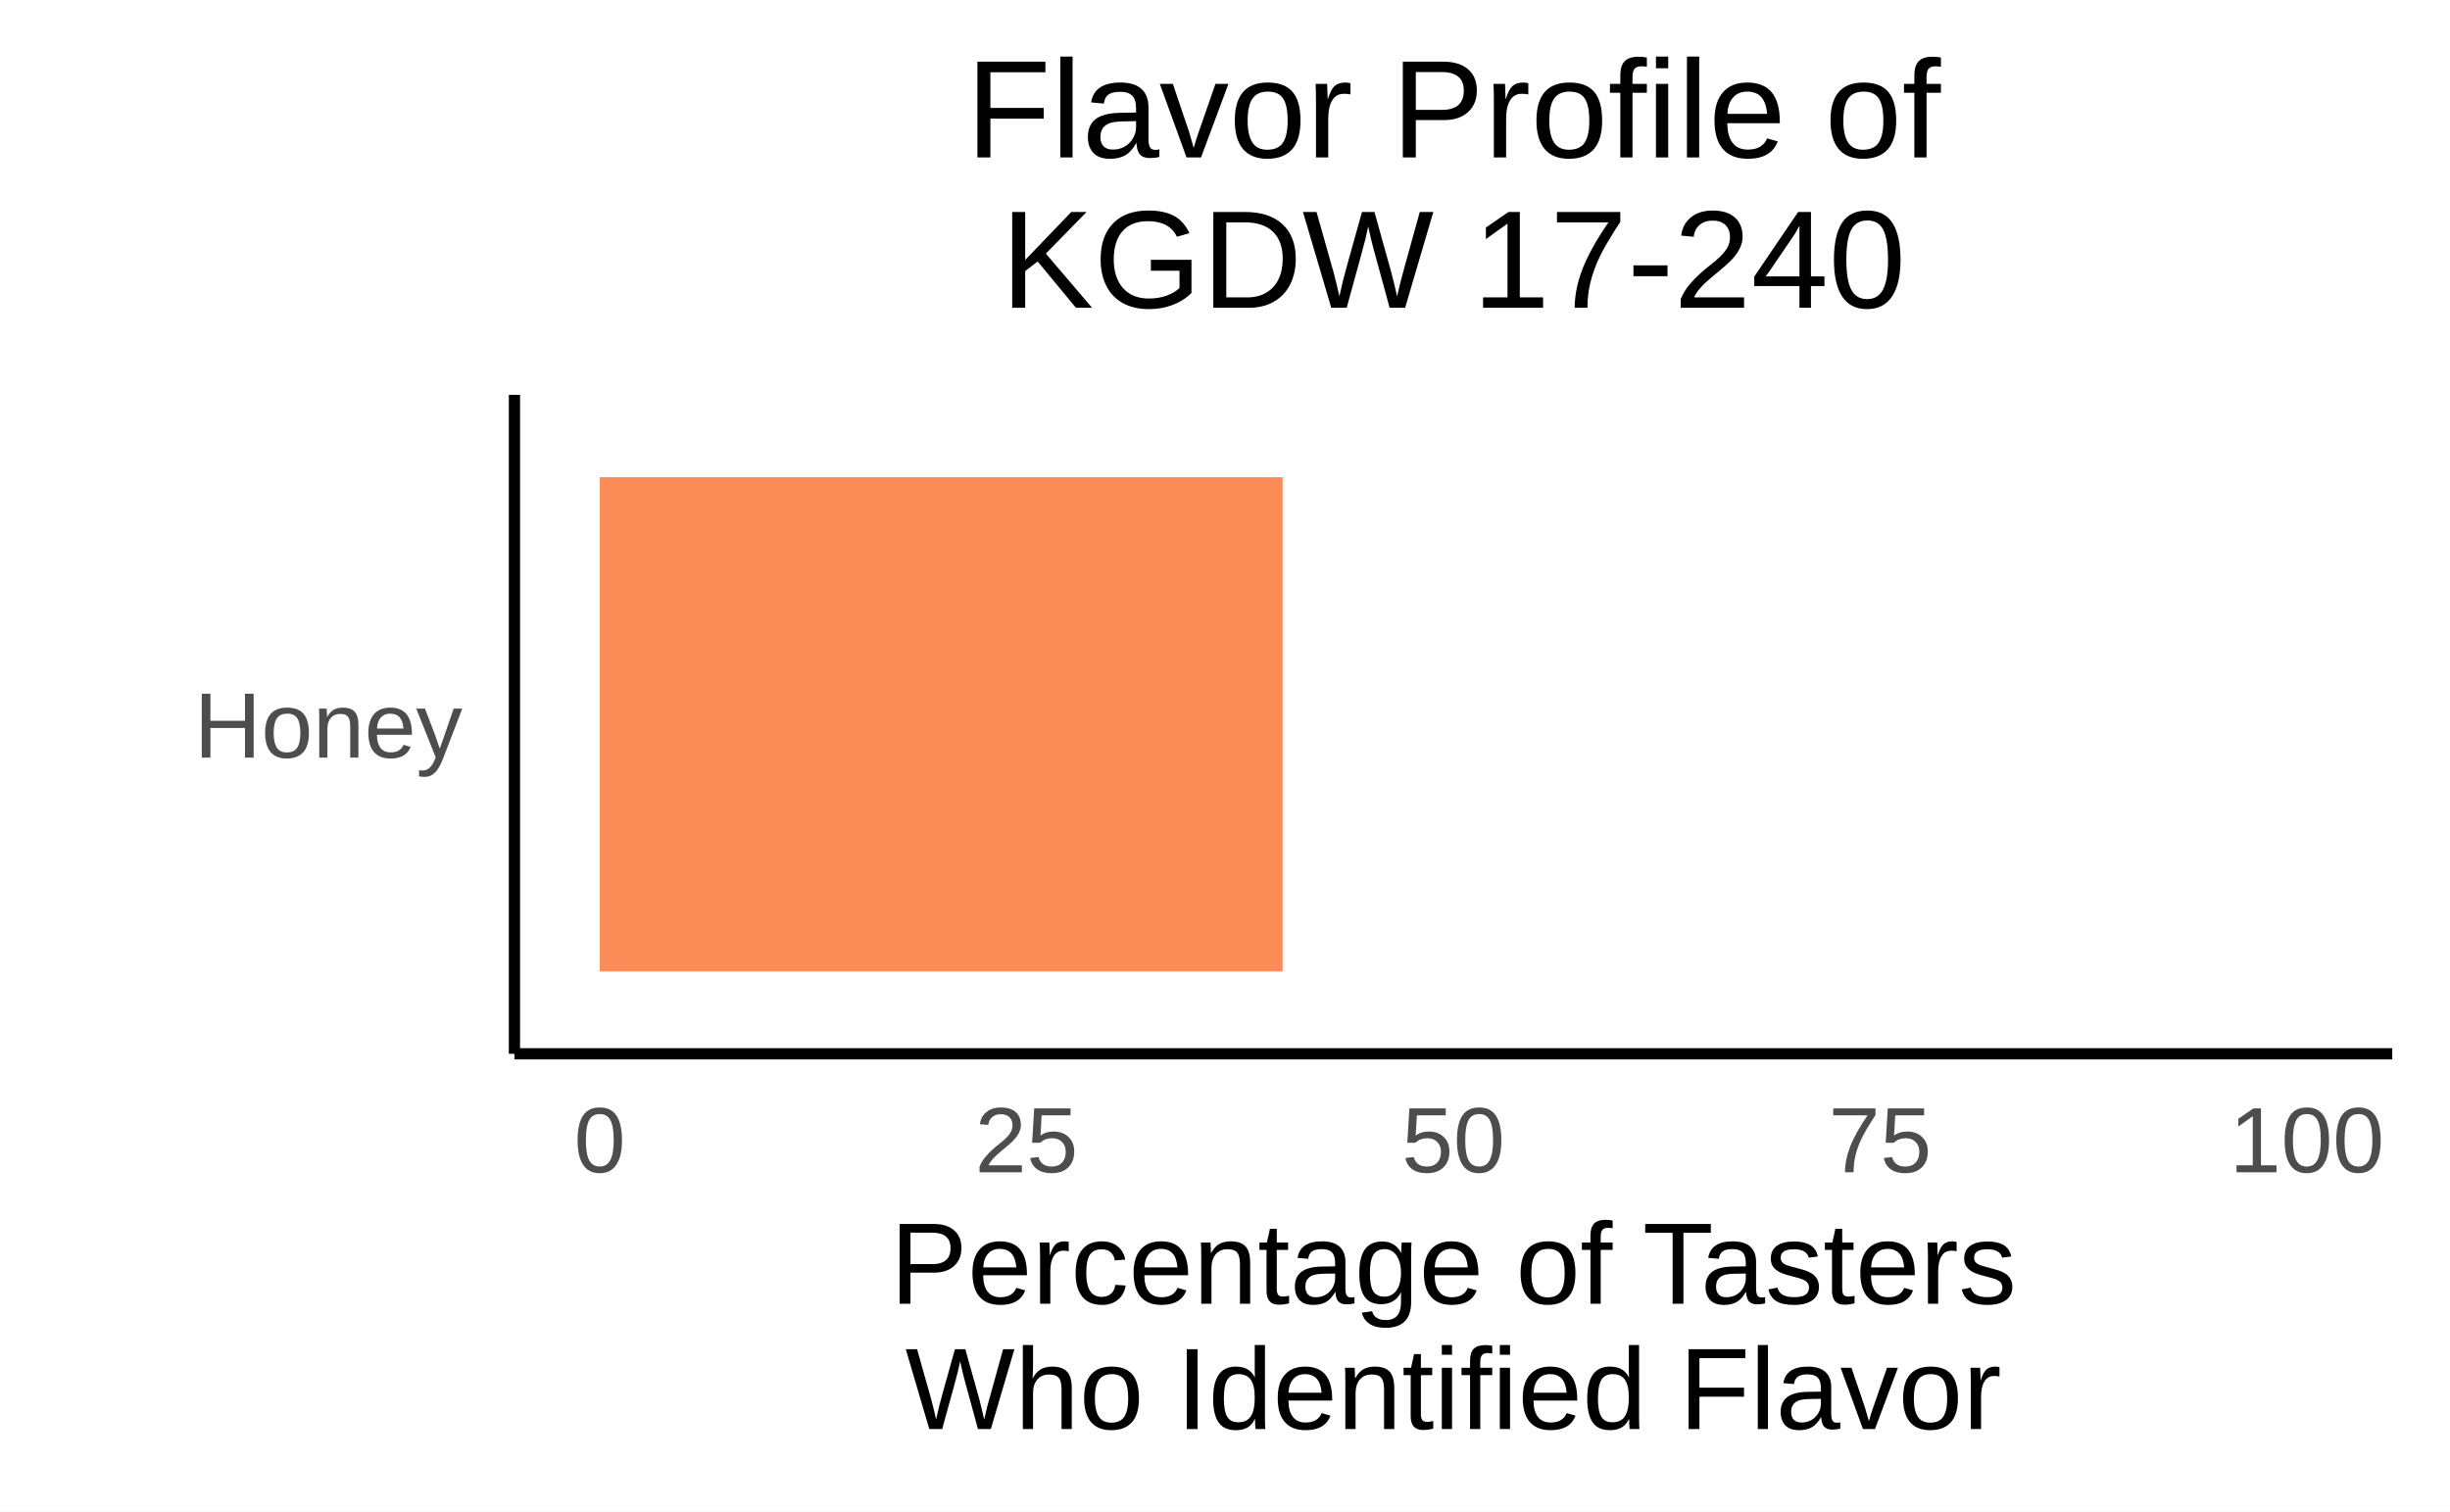
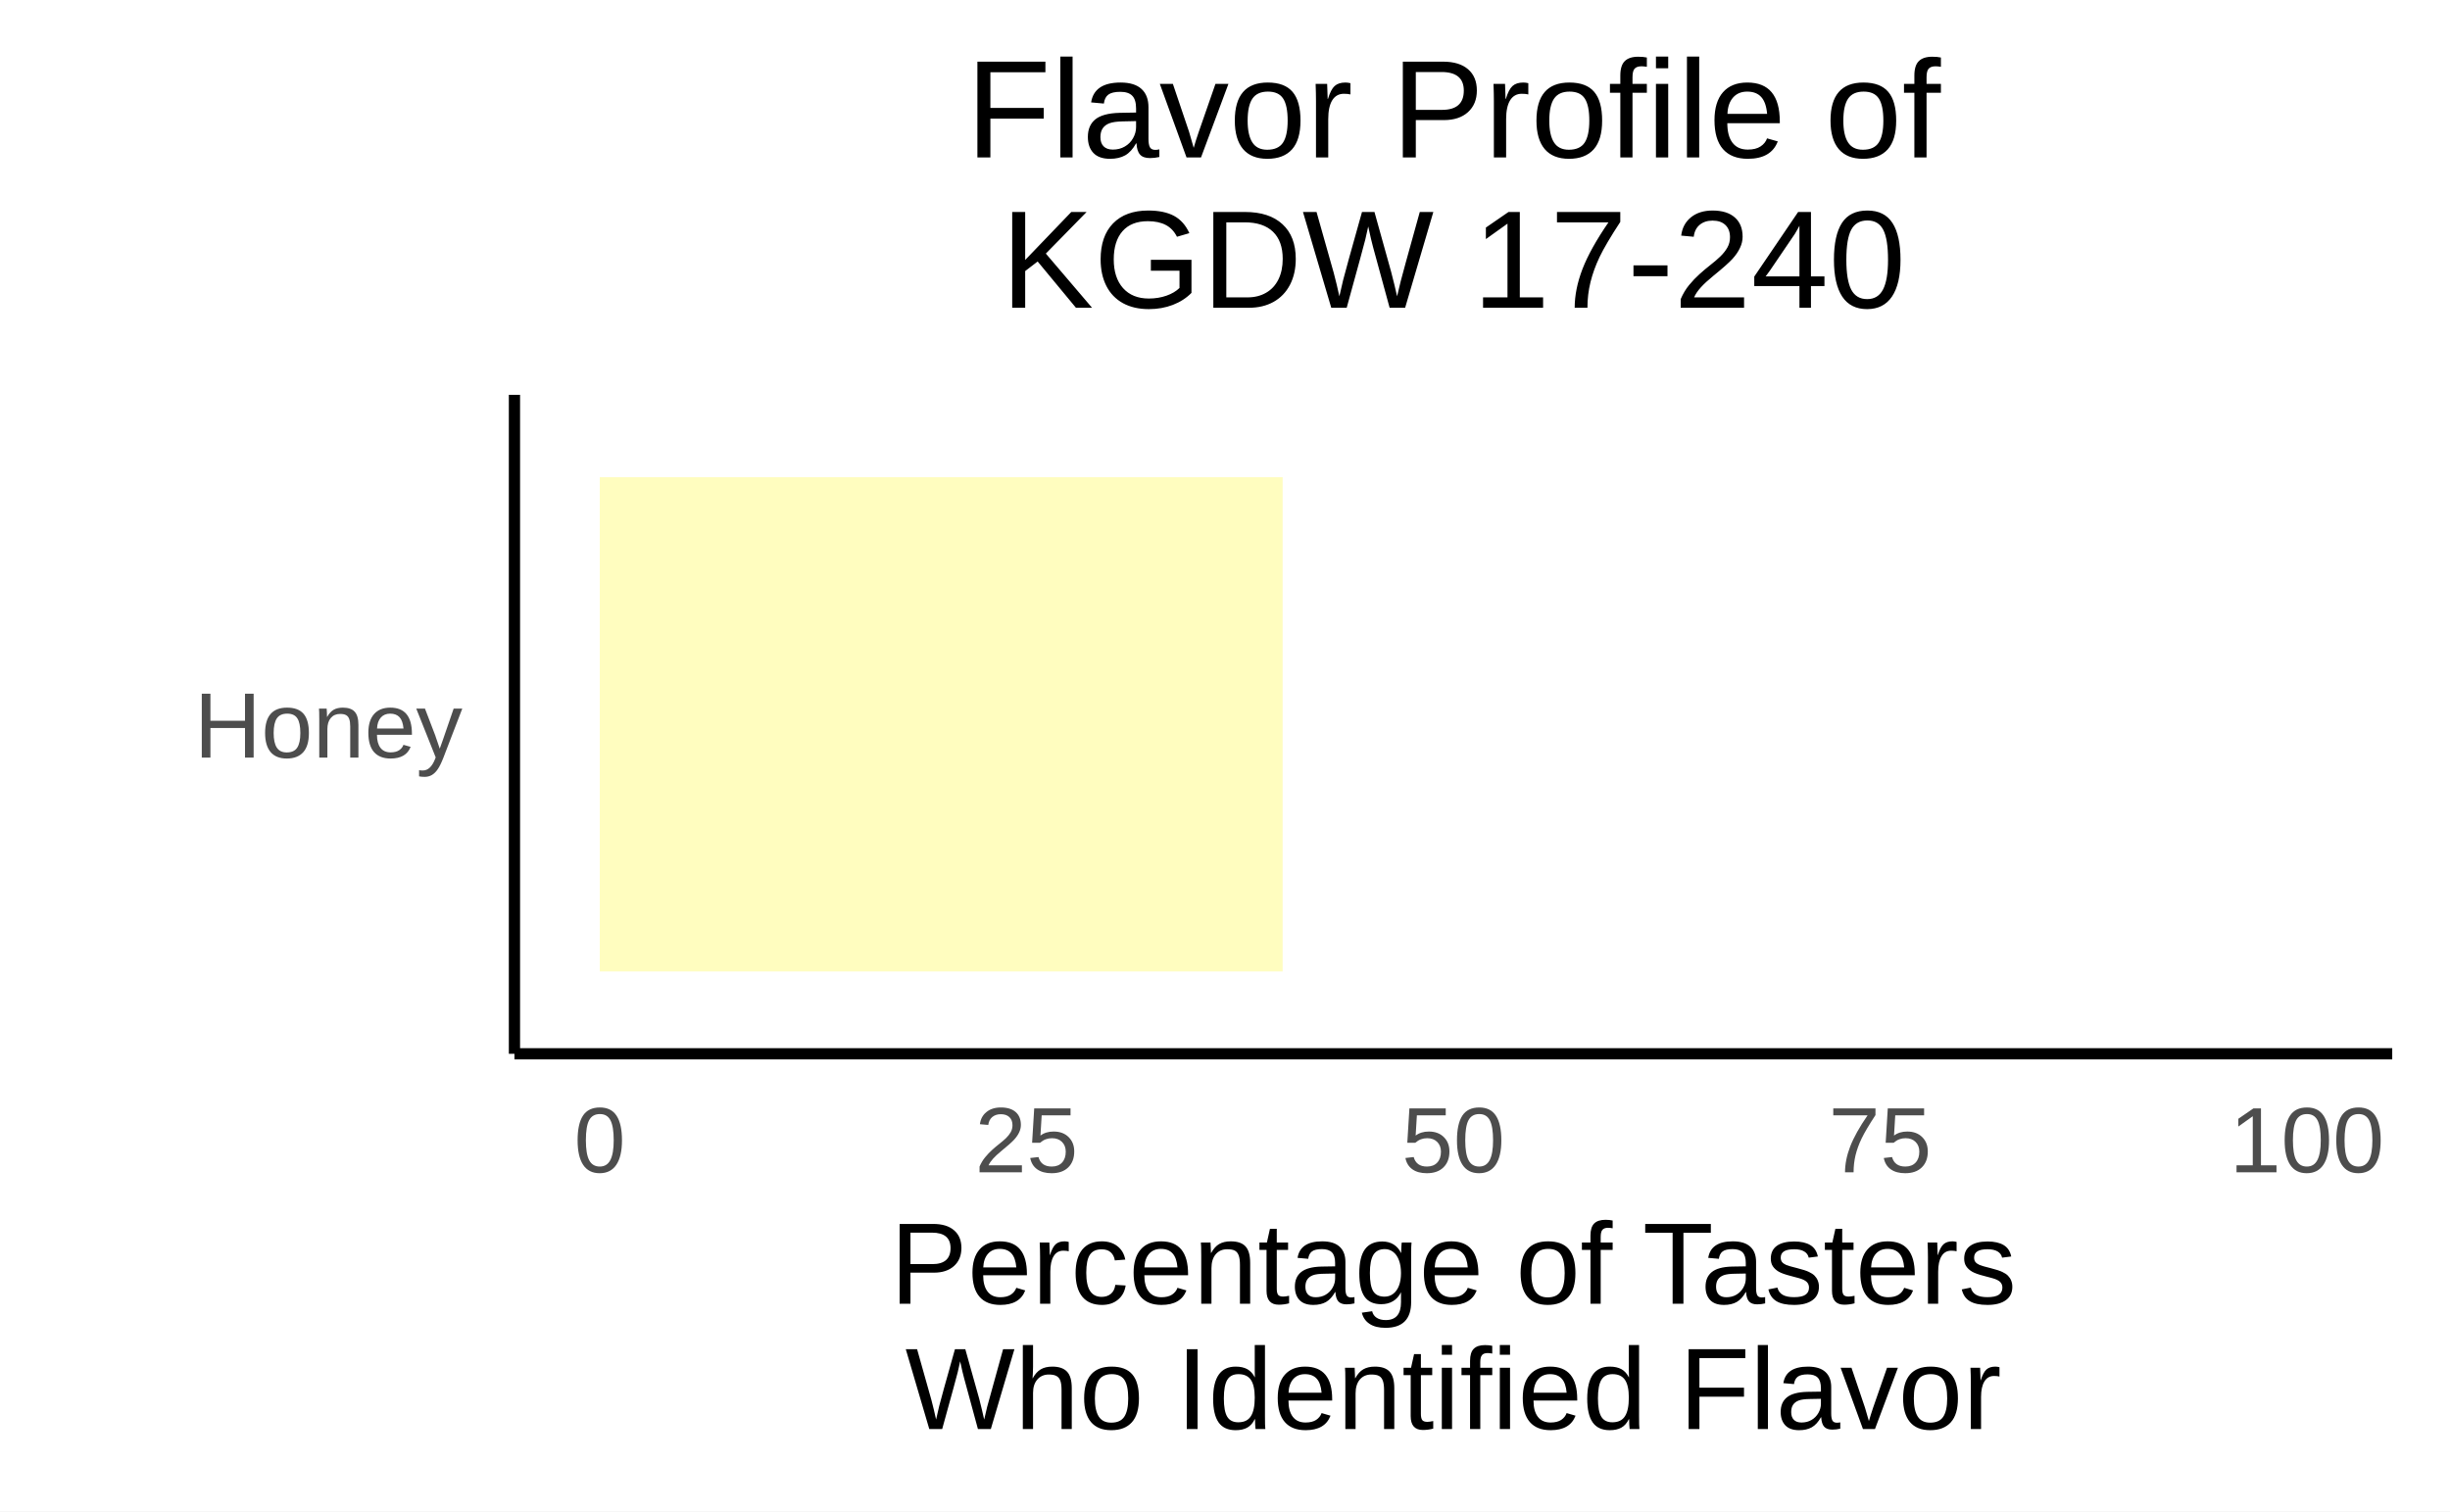
<svg xmlns="http://www.w3.org/2000/svg" class="svglite" width="528.00pt" height="325.71pt" viewBox="0 0 528.00 325.71">
  <defs>
    <style type="text/css">
    .svglite line, .svglite polyline, .svglite polygon, .svglite path, .svglite rect, .svglite circle {
      fill: none;
      stroke: #000000;
      stroke-linecap: round;
      stroke-linejoin: round;
      stroke-miterlimit: 10.00;
    }
    .svglite text {
      white-space: pre;
    }
  </style>
  </defs>
  <rect width="100%" height="100%" style="stroke: none; fill: #FFFFFF;" />
  <defs>
    <clipPath id="cpMC4wMHw1MjguMDB8MC4wMHwzMjUuNzE=">
      <rect x="0.00" y="0.00" width="528.00" height="325.71" />
    </clipPath>
  </defs>
  <g clip-path="url(#cpMC4wMHw1MjguMDB8MC4wMHwzMjUuNzE=)">
    <rect x="0.00" y="0.00" width="528.00" height="325.71" style="stroke-width: 2.42; stroke: #FFFFFF; fill: #FFFFFF;" />
  </g>
  <defs>
    <clipPath id="cpMTEwLjg3fDUxNS41NXw4NS4xMHwyMjcuMTM=">
      <rect x="110.87" y="85.10" width="404.68" height="142.03" />
    </clipPath>
  </defs>
  <g clip-path="url(#cpMTEwLjg3fDUxNS41NXw4NS4xMHwyMjcuMTM=)">
    <rect x="110.87" y="85.10" width="404.68" height="142.03" style="stroke-width: 2.42; stroke: none; fill: #FFFFFF;" />
-     <rect x="129.26" y="102.85" width="147.16" height="106.52" style="stroke-width: 1.07; stroke: none; stroke-linecap: butt; stroke-linejoin: miter; fill: #FC8D59;" />
+     <rect x="129.26" y="102.85" width="147.16" height="106.52" style="stroke-width: 1.07; stroke: none; stroke-linecap: butt; stroke-linejoin: miter; fill: #FFFDBF;" />
  </g>
  <g clip-path="url(#cpMC4wMHw1MjguMDB8MC4wMHwzMjUuNzE=)">
    <polyline points="110.87,227.13 110.87,85.10 " style="stroke-width: 2.42; stroke-linecap: butt;" />
    <text x="99.66" y="163.28" text-anchor="end" style="font-size: 20.00px;fill: #4D4D4D; font-family: &quot;Arial&quot;;" textLength="57.82px" lengthAdjust="spacingAndGlyphs">Honey</text>
    <polyline points="110.87,227.13 515.55,227.13 " style="stroke-width: 2.42; stroke-linecap: butt;" />
    <text x="129.26" y="252.66" text-anchor="middle" style="font-size: 20.00px;fill: #4D4D4D; font-family: &quot;Arial&quot;;" textLength="11.12px" lengthAdjust="spacingAndGlyphs">0</text>
    <text x="221.23" y="252.66" text-anchor="middle" style="font-size: 20.00px;fill: #4D4D4D; font-family: &quot;Arial&quot;;" textLength="22.25px" lengthAdjust="spacingAndGlyphs">25</text>
    <text x="313.21" y="252.66" text-anchor="middle" style="font-size: 20.00px;fill: #4D4D4D; font-family: &quot;Arial&quot;;" textLength="22.25px" lengthAdjust="spacingAndGlyphs">50</text>
    <text x="405.18" y="252.66" text-anchor="middle" style="font-size: 20.00px;fill: #4D4D4D; font-family: &quot;Arial&quot;;" textLength="22.25px" lengthAdjust="spacingAndGlyphs">75</text>
    <text x="497.15" y="252.66" text-anchor="middle" style="font-size: 20.00px;fill: #4D4D4D; font-family: &quot;Arial&quot;;" textLength="33.37px" lengthAdjust="spacingAndGlyphs">100</text>
    <text x="313.21" y="281.00" text-anchor="middle" style="font-size: 25.00px; font-family: &quot;Arial&quot;;" textLength="242.73px" lengthAdjust="spacingAndGlyphs">Percentage of Tasters</text>
    <text x="313.21" y="308.00" text-anchor="middle" style="font-size: 25.00px; font-family: &quot;Arial&quot;;" textLength="236.21px" lengthAdjust="spacingAndGlyphs">Who Identified Flavor</text>
    <text x="313.21" y="33.93" text-anchor="middle" style="font-size: 30.00px; font-family: &quot;Arial&quot;;" textLength="210.09px" lengthAdjust="spacingAndGlyphs">Flavor Profile of</text>
    <text x="313.21" y="66.33" text-anchor="middle" style="font-size: 30.00px; font-family: &quot;Arial&quot;;" textLength="195.07px" lengthAdjust="spacingAndGlyphs">KGDW 17-240</text>
  </g>
</svg>
